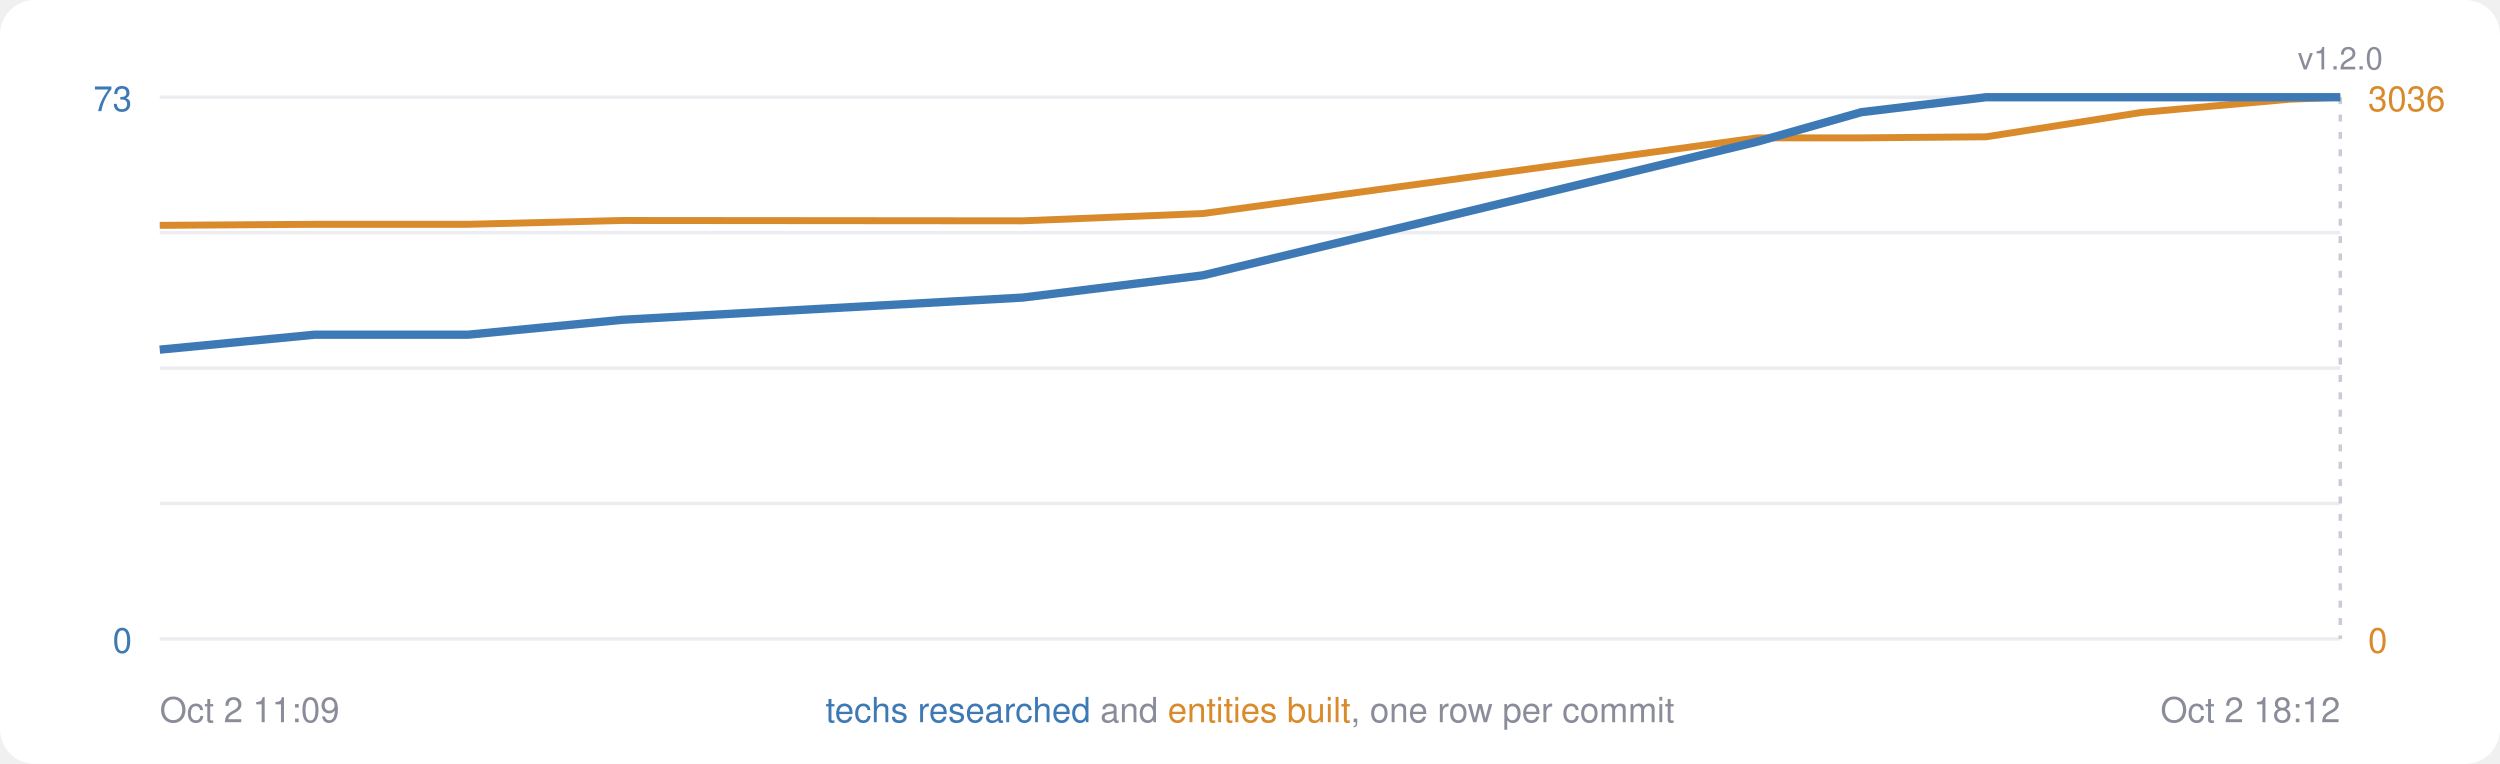
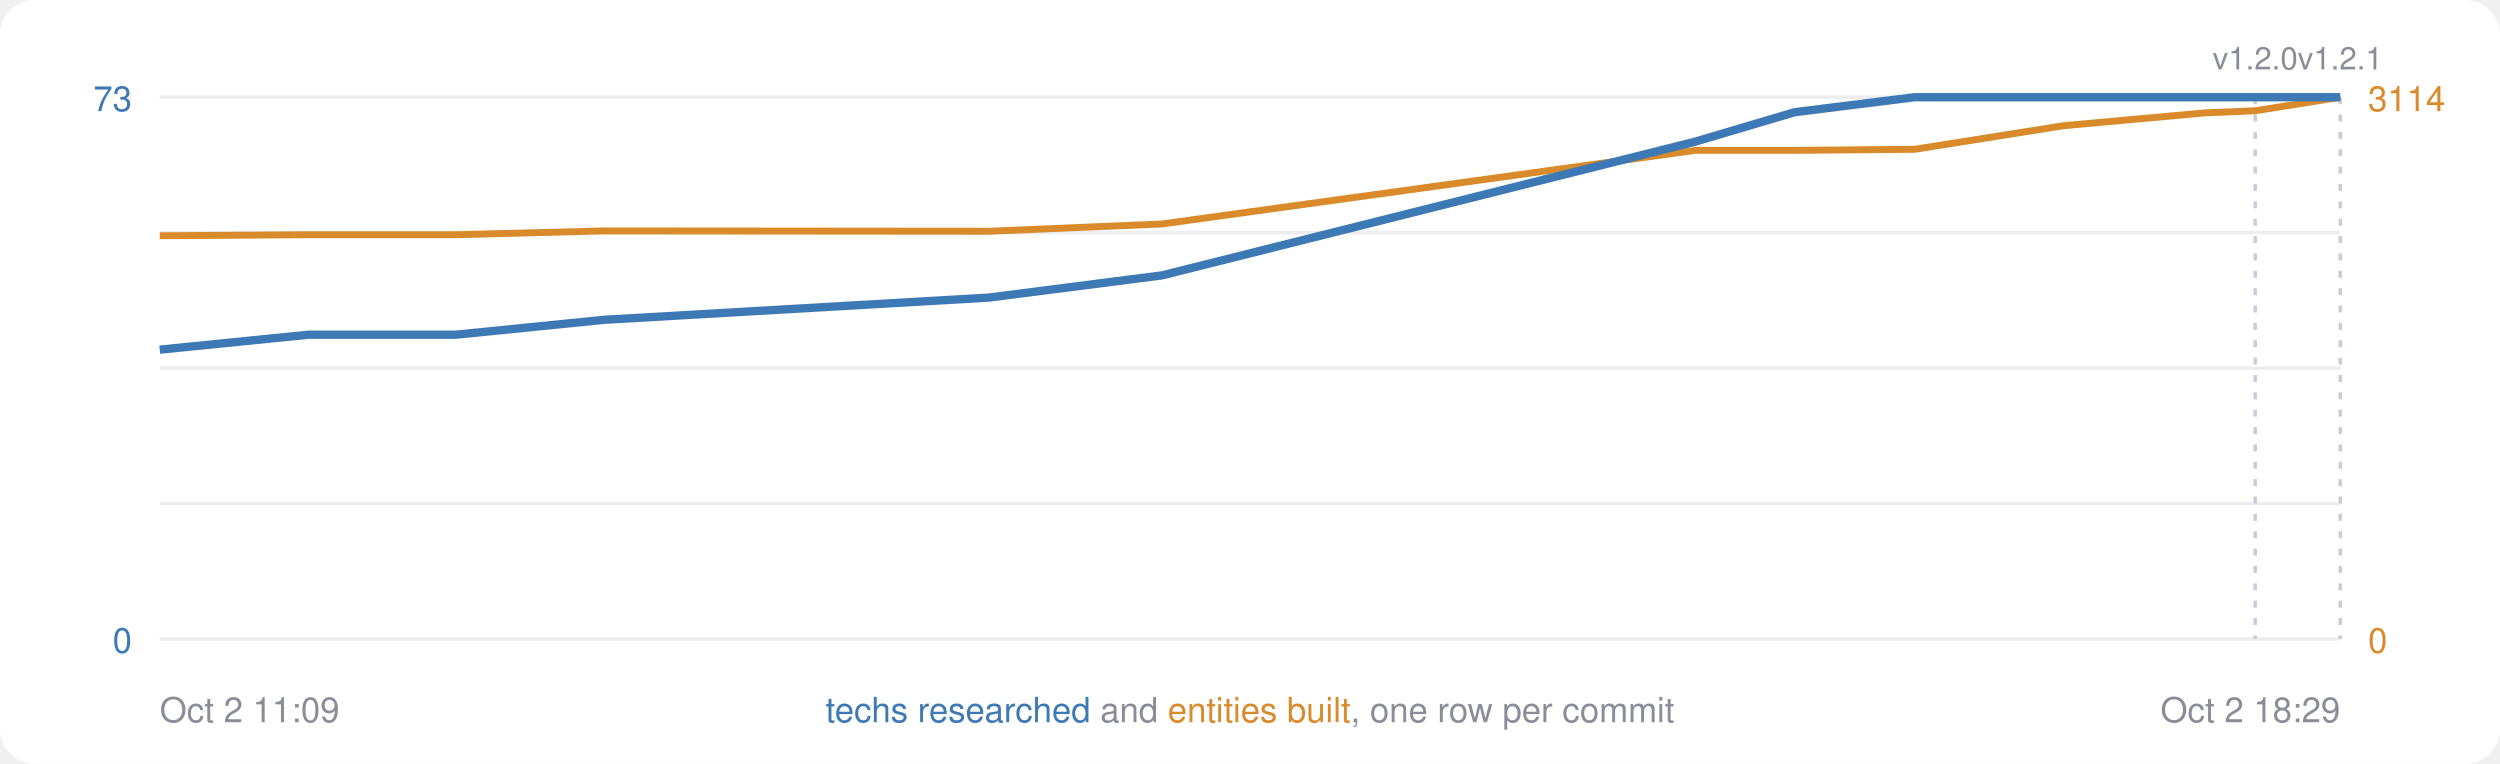
<svg xmlns="http://www.w3.org/2000/svg" viewBox="0 0 720 220" width="720" height="220" font-family="-apple-system,Helvetica,Arial,sans-serif">
  <rect width="720" height="220" fill="#ffffff" rx="10" />
  <line x1="46" y1="184.0" x2="674" y2="184.0" stroke="#ececf1" />
  <line x1="46" y1="145.0" x2="674" y2="145.0" stroke="#ececf1" />
  <line x1="46" y1="106.0" x2="674" y2="106.0" stroke="#ececf1" />
  <line x1="46" y1="67.0" x2="674" y2="67.0" stroke="#ececf1" />
  <line x1="46" y1="28.0" x2="674" y2="28.0" stroke="#ececf1" />
+   <line x1="649.5" y1="28" x2="649.5" y2="184" stroke="#c9ccd6" stroke-dasharray="2 3" />
+   <text x="649.5" y="20" text-anchor="middle" font-size="9" fill="#8a8d99">v1.2.0</text>
  <line x1="674.0" y1="28" x2="674.0" y2="184" stroke="#c9ccd6" stroke-dasharray="2 3" />
-   <text x="674.0" y="20" text-anchor="middle" font-size="9" fill="#8a8d99">v1.2.0</text>
-   <polyline points="46.0,64.9 90.5,64.6 134.7,64.6 179.2,63.5 294.5,63.6 346.4,61.5 506.1,39.7 536.1,39.7 572.0,39.4 616.6,32.4 659.1,28.6 674.0,28.0" fill="none" stroke="#d98a2b" stroke-width="2" stroke-linejoin="round" />
-   <polyline points="46.0,100.7 90.5,96.4 134.7,96.4 179.2,92.1 294.5,85.7 346.4,79.3 506.1,40.8 536.1,32.3 572.0,28.0 616.6,28.0 659.1,28.0 674.0,28.0" fill="none" stroke="#3d7ab5" stroke-width="2.4" stroke-linejoin="round" />
+   <text x="674.0" y="20" text-anchor="middle" font-size="9" fill="#8a8d99">v1.2.1</text>
+   <polyline points="46.0,67.9 88.8,67.6 131.2,67.6 174.0,66.5 284.8,66.6 334.7,64.5 488.2,43.3 516.9,43.3 551.4,43.0 594.3,36.2 635.1,32.5 649.5,31.9 674.0,28.0" fill="none" stroke="#d98a2b" stroke-width="2" stroke-linejoin="round" />
+   <polyline points="46.0,100.7 88.8,96.4 131.2,96.4 174.0,92.1 284.8,85.7 334.7,79.3 488.2,40.8 516.9,32.3 551.4,28.0 594.3,28.0 635.1,28.0 649.5,28.0 674.0,28.0" fill="none" stroke="#3d7ab5" stroke-width="2.4" stroke-linejoin="round" />
  <text x="38" y="32" text-anchor="end" font-size="10" fill="#3d7ab5">73</text>
  <text x="38" y="188" text-anchor="end" font-size="10" fill="#3d7ab5">0</text>
-   <text x="682" y="32" font-size="10" fill="#d98a2b">3036</text>
+   <text x="682" y="32" font-size="10" fill="#d98a2b">3114</text>
  <text x="682" y="188" font-size="10" fill="#d98a2b">0</text>
  <text x="46" y="208" font-size="10" fill="#8a8d99">Oct 2 11:09</text>
-   <text x="674" y="208" text-anchor="end" font-size="10" fill="#8a8d99">Oct 2 18:12</text>
+   <text x="674" y="208" text-anchor="end" font-size="10" fill="#8a8d99">Oct 2 18:29</text>
  <text x="360.0" y="208" text-anchor="middle" font-size="10" fill="#8a8d99">
    <tspan fill="#3d7ab5">techs researched</tspan>  and  <tspan fill="#d98a2b">entities built</tspan>, one row per commit</text>
</svg>
